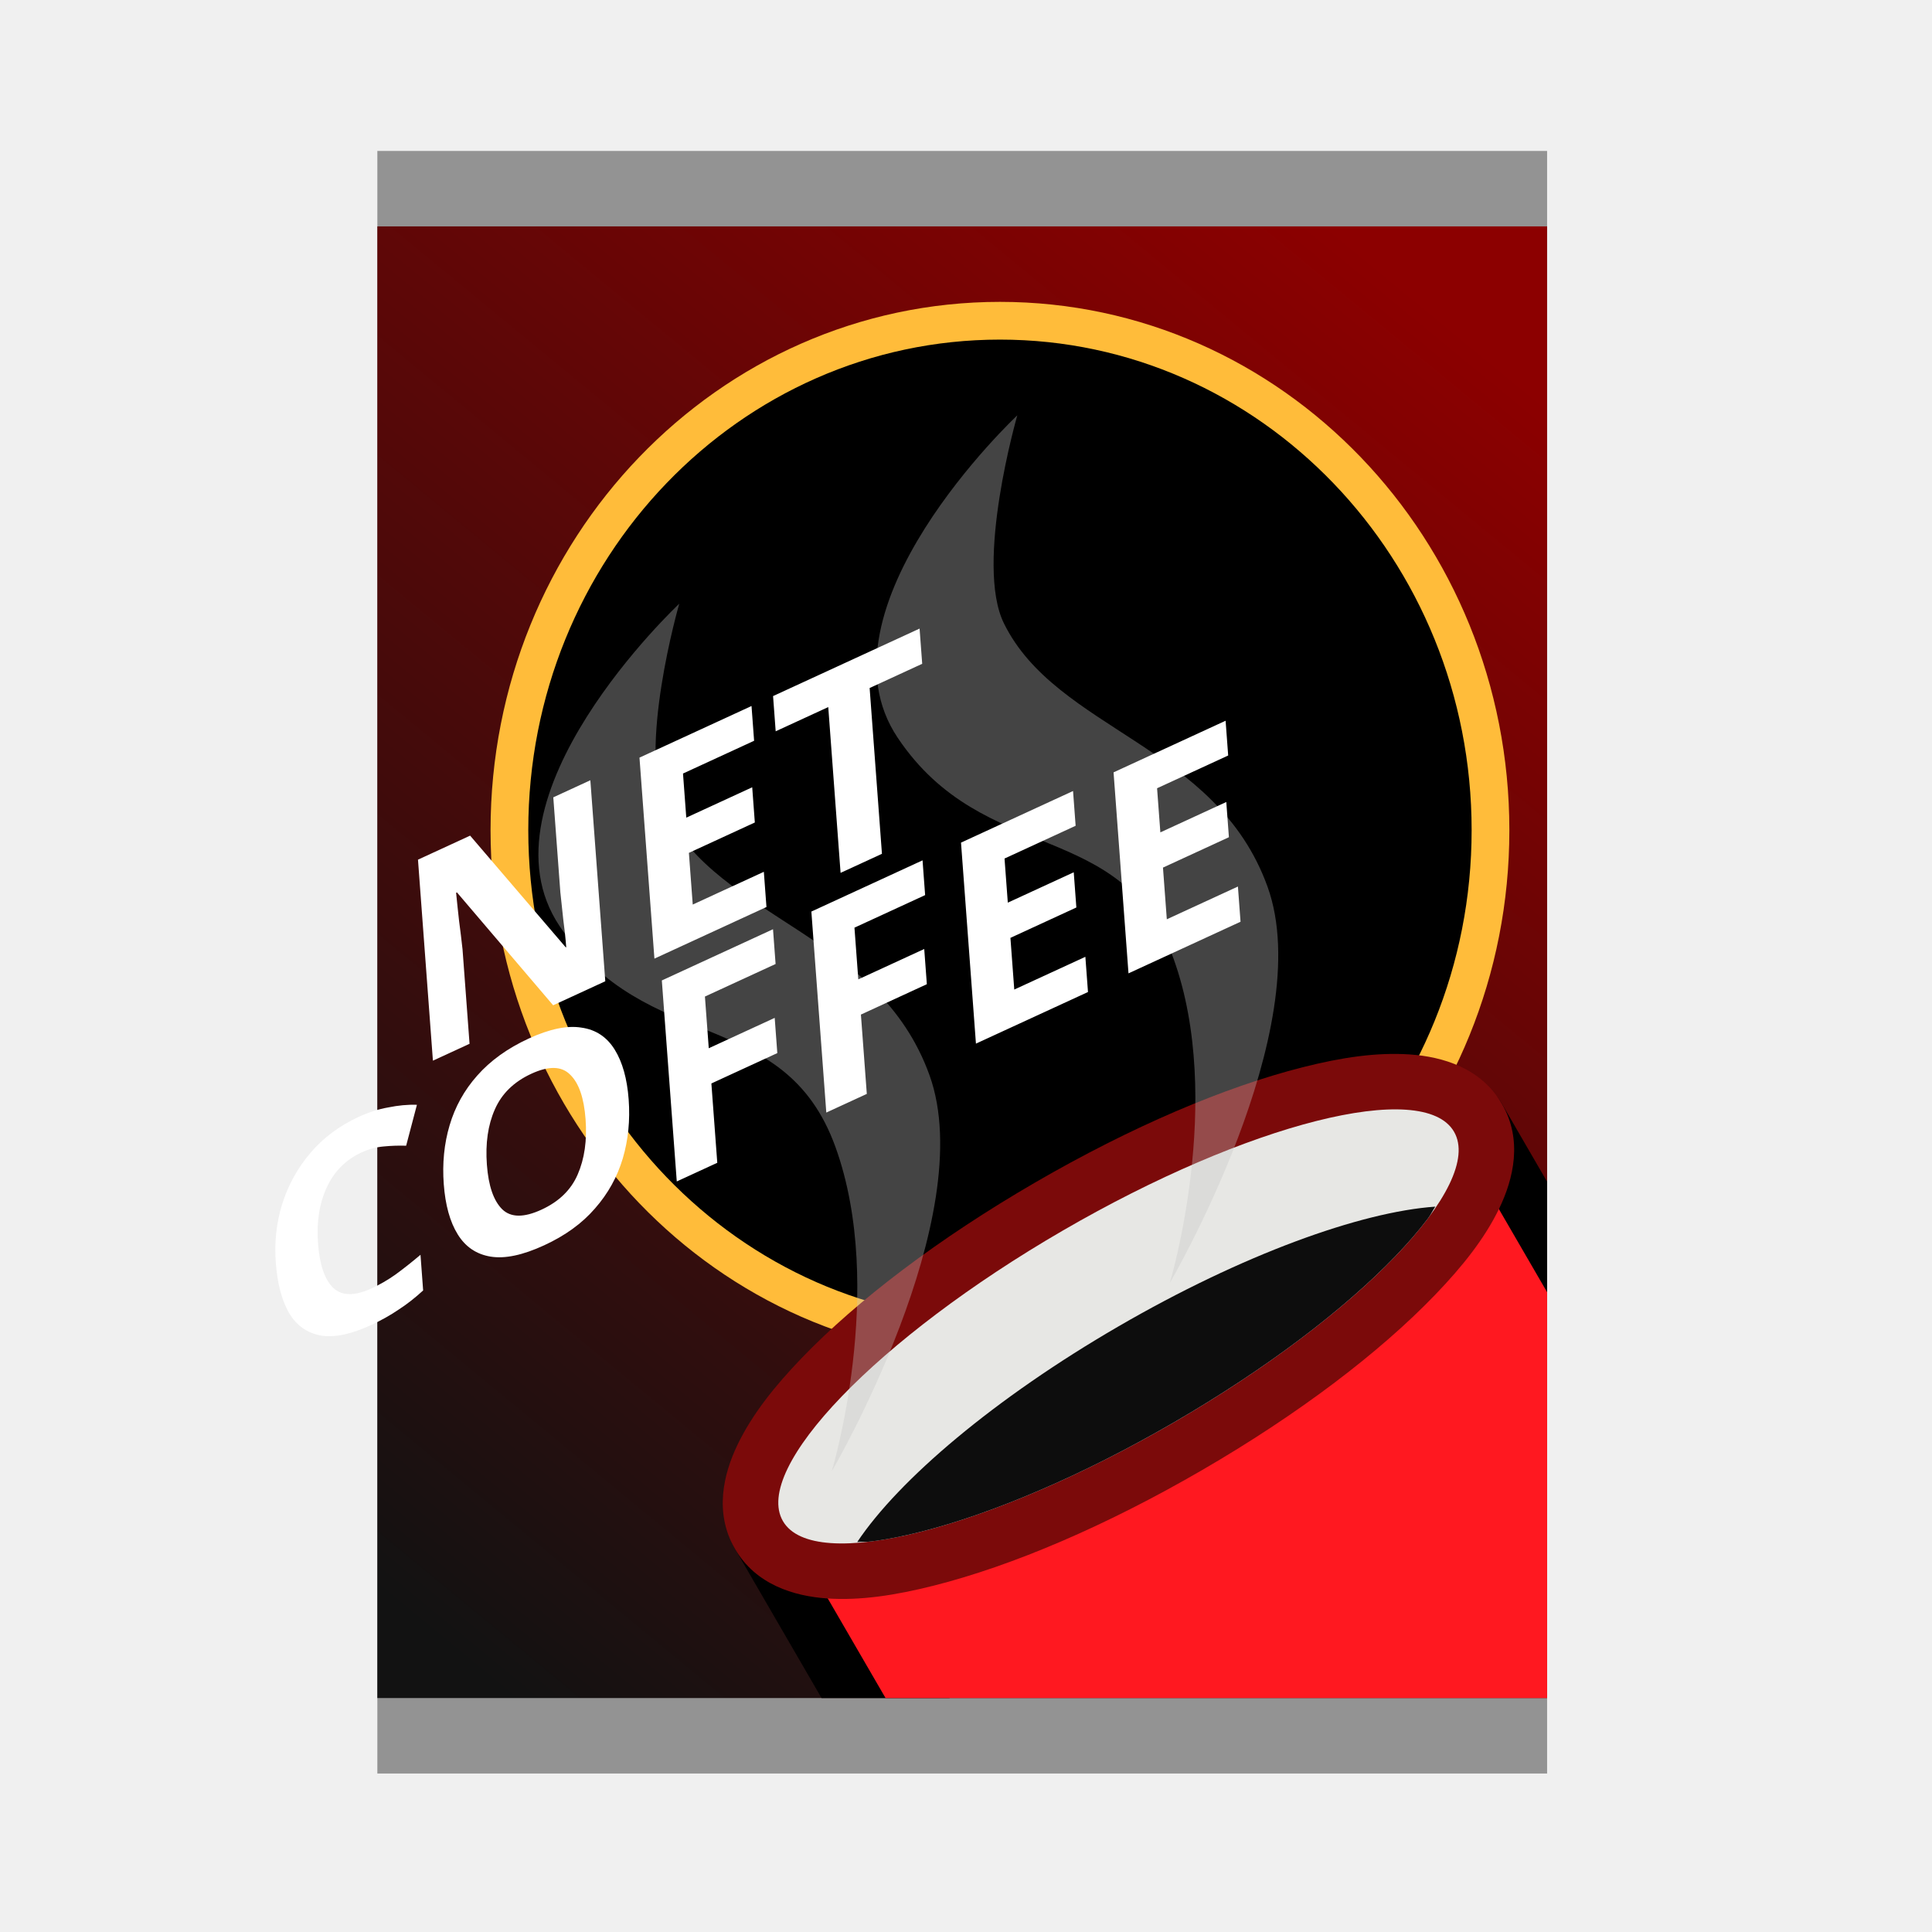
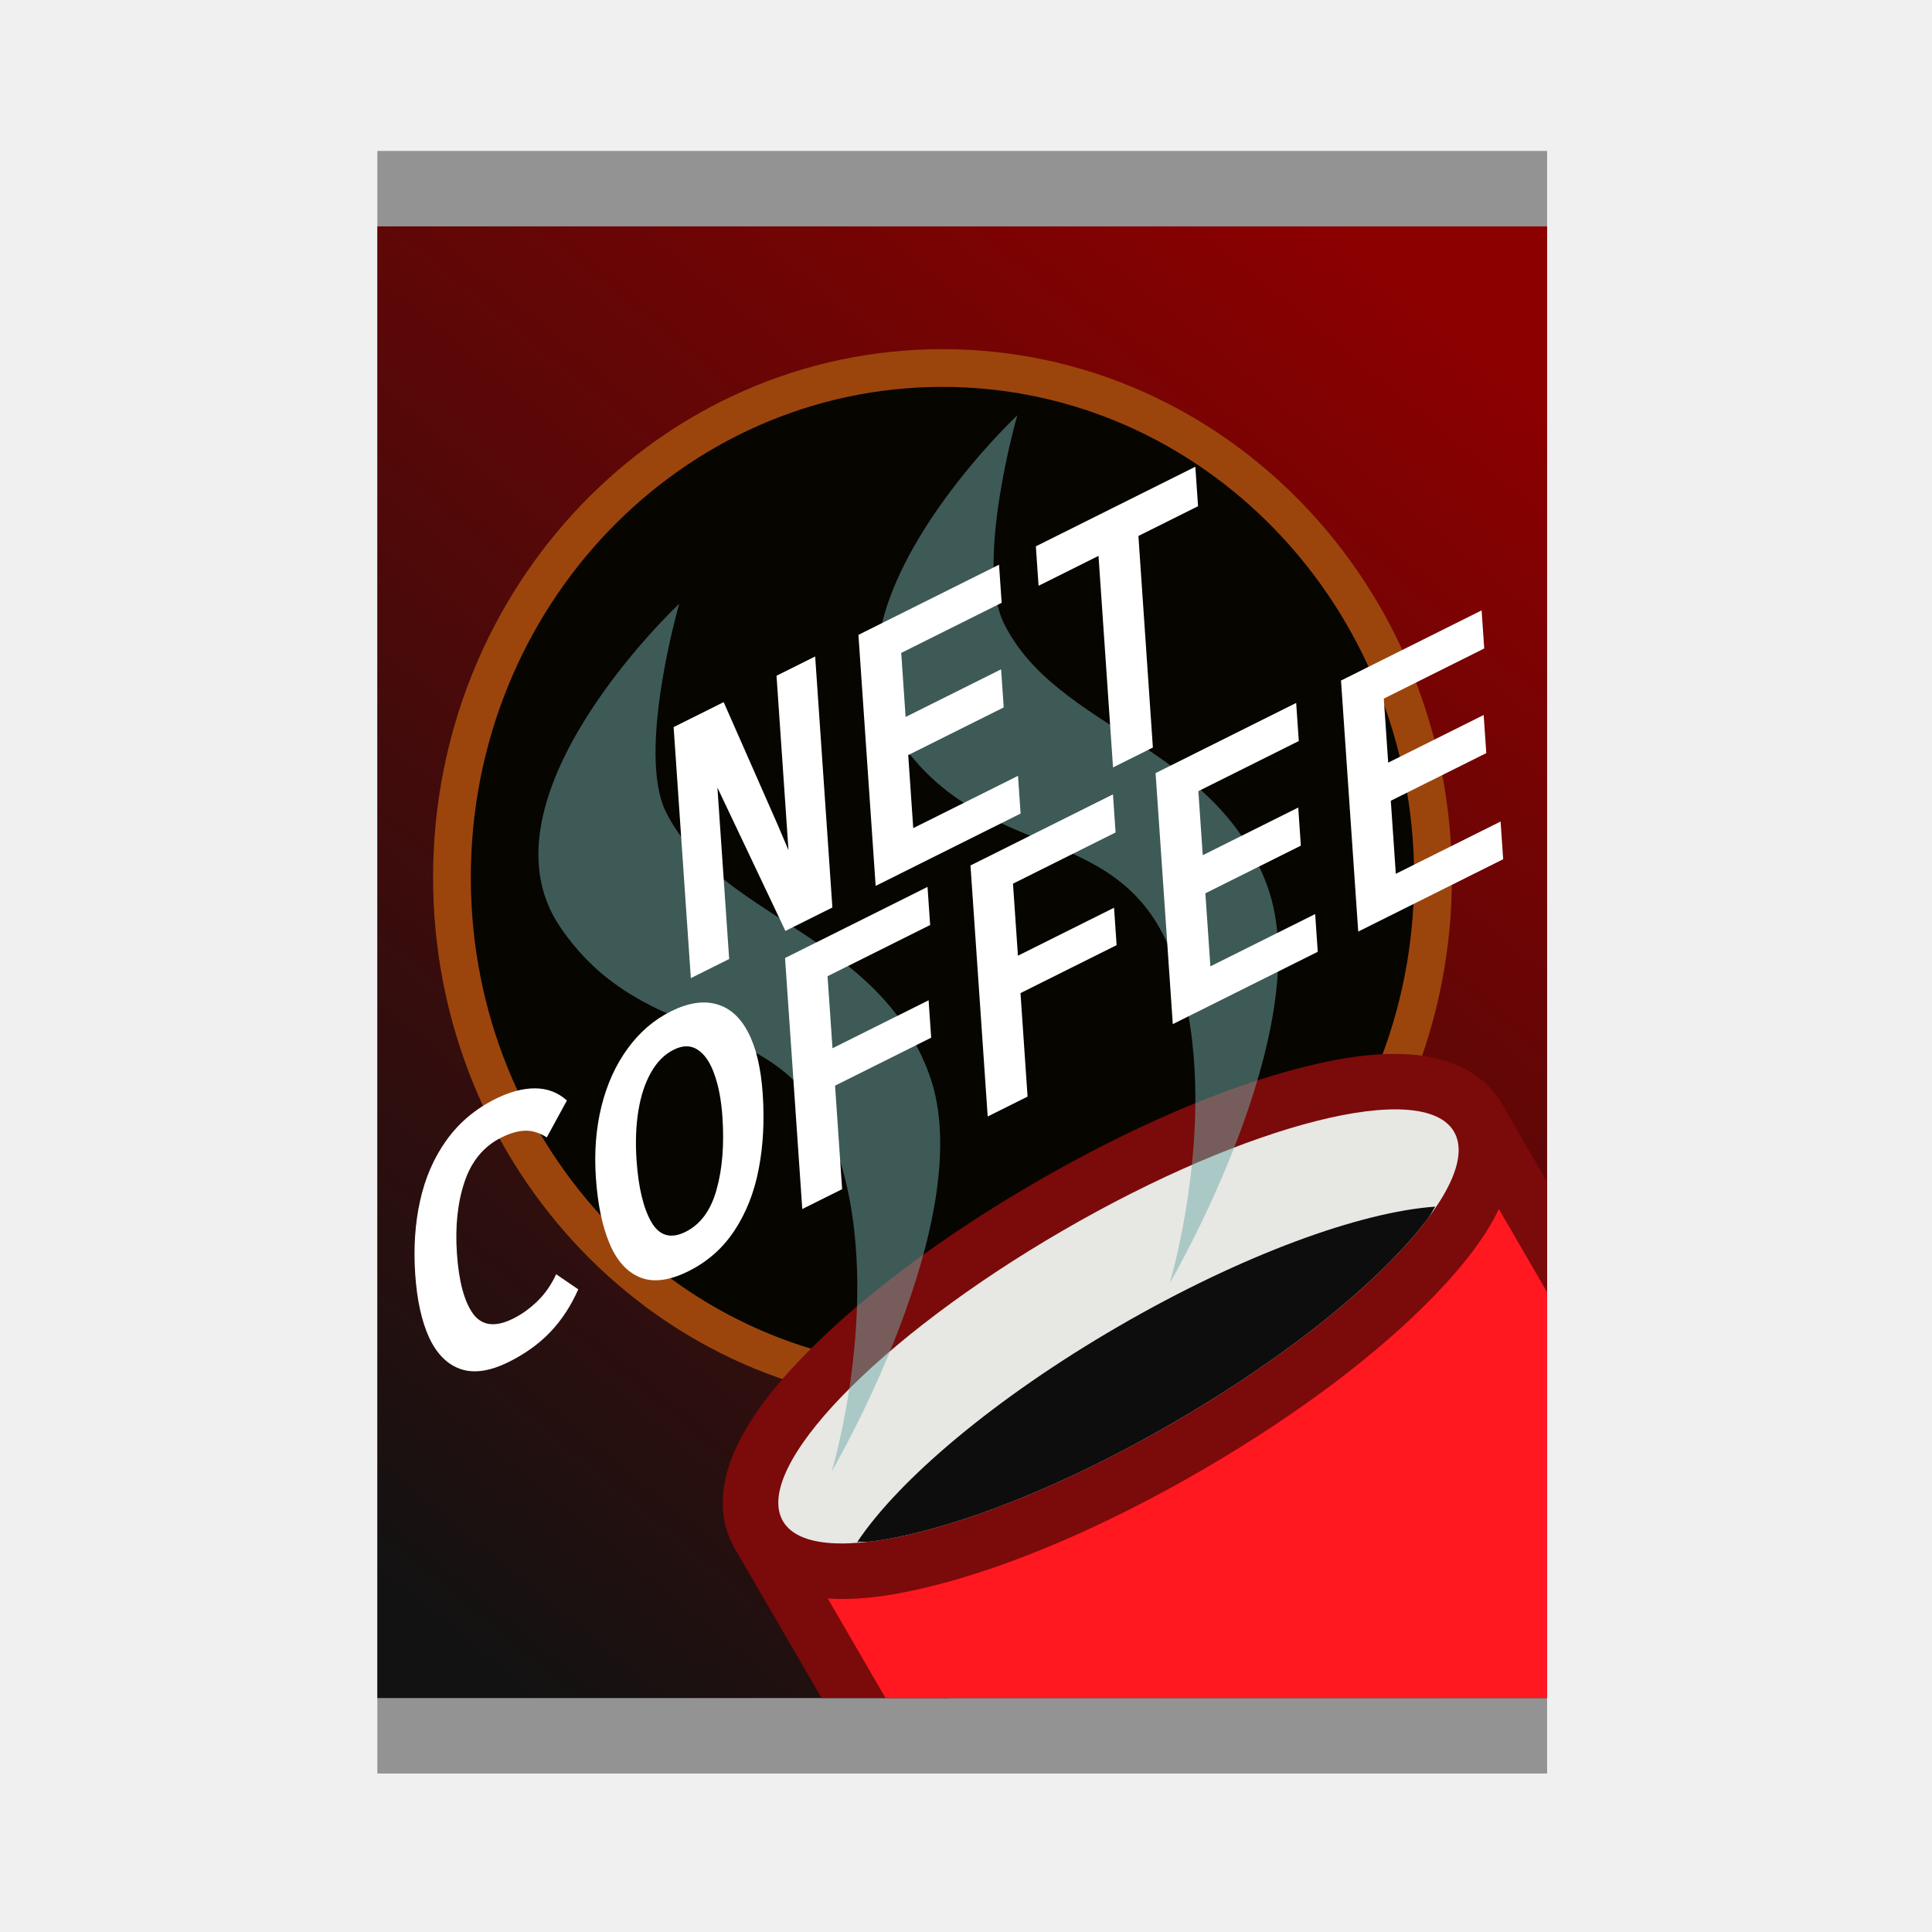
<svg xmlns="http://www.w3.org/2000/svg" xmlns:xlink="http://www.w3.org/1999/xlink" width="256" height="256" viewBox="0 0 67.733 67.733" version="1.1" id="svg8">
  <defs id="defs2">
    <linearGradient id="linearGradient2032">
      <stop style="stop-color:#121212;stop-opacity:1" offset="0" id="stop2028" />
      <stop style="stop-color:#8c0000;stop-opacity:1" offset="1" id="stop2030" />
    </linearGradient>
    <linearGradient xlink:href="#linearGradient2032" id="linearGradient2034" x1="14.552" y1="56.885" x2="51.594" y2="11.906" gradientUnits="userSpaceOnUse" />
  </defs>
  <g id="layer1">
    <rect style="fill:#939393;stroke-width:1.323;stroke-linecap:round;stroke-linejoin:round;stroke-dashoffset:3.501;paint-order:stroke markers fill;fill-opacity:1" id="rect831" width="41.01" height="56.885" x="13.229" y="5.292" />
    <rect style="fill:url(#linearGradient2034);fill-opacity:1;stroke-width:1.686;stroke-linecap:round;stroke-linejoin:round;stroke-dashoffset:3.501;paint-order:stroke markers fill" id="rect837" width="41.01" height="51.594" x="13.229" y="7.937" ry="0" />
-     <ellipse style="fill:#000000;fill-opacity:1;stroke:#ffbc3a;stroke-width:2.646;stroke-linecap:round;stroke-linejoin:round;stroke-dashoffset:3.501;paint-order:stroke markers fill;stroke-opacity:1" id="path1953" cx="35.057" cy="29.104" rx="16.536" ry="17.198" />
-     <path id="path2025" style="color:#000000;font-style:normal;font-variant:normal;font-weight:normal;font-stretch:normal;font-size:medium;line-height:normal;font-family:sans-serif;font-variant-ligatures:normal;font-variant-position:normal;font-variant-caps:normal;font-variant-numeric:normal;font-variant-alternates:normal;font-variant-east-asian:normal;font-feature-settings:normal;font-variation-settings:normal;text-indent:0;text-align:start;text-decoration:none;text-decoration-line:none;text-decoration-style:solid;text-decoration-color:#000000;letter-spacing:normal;word-spacing:normal;text-transform:none;writing-mode:lr-tb;direction:ltr;text-orientation:mixed;dominant-baseline:auto;baseline-shift:baseline;text-anchor:start;white-space:normal;shape-padding:0;shape-margin:0;inline-size:0;clip-rule:nonzero;display:inline;overflow:visible;visibility:visible;isolation:auto;mix-blend-mode:normal;color-interpolation:sRGB;color-interpolation-filters:linearRGB;solid-color:#000000;solid-opacity:1;vector-effect:none;fill:#000000;fill-opacity:1;fill-rule:nonzero;stroke:none;stroke-width:5.551;stroke-linecap:round;stroke-linejoin:round;stroke-miterlimit:4;stroke-dasharray:none;stroke-dashoffset:3.501;stroke-opacity:1;paint-order:stroke markers fill;color-rendering:auto;image-rendering:auto;shape-rendering:auto;text-rendering:auto;enable-background:accumulate;stop-color:#000000" d="M 108.859 225 L 125.83 225 L 113.775 204.221 L 190 160 L 205 185.855 L 205 156.58 L 199.02 146.271 A 7.344 7.344 0 0 0 188.988 143.604 L 100.055 195.197 A 7.344 7.344 0 0 0 97.391 205.23 L 108.859 225 z " transform="scale(0.2645833)" />
+     <ellipse style="fill:#070500;fill-opacity:1;stroke:#9b450d;stroke-width:2.646;stroke-linecap:round;stroke-linejoin:round;stroke-dashoffset:3.501;stroke-opacity:1;paint-order:stroke markers fill" id="path1953" cx="33.042" cy="30.762" rx="16.536" ry="17.198" />
+     <path id="path2025" style="color:#000000;font-style:normal;font-variant:normal;font-weight:normal;font-stretch:normal;font-size:medium;line-height:normal;font-family:sans-serif;font-variant-ligatures:normal;font-variant-position:normal;font-variant-caps:normal;font-variant-numeric:normal;font-variant-alternates:normal;font-variant-east-asian:normal;font-feature-settings:normal;font-variation-settings:normal;text-indent:0;text-align:start;text-decoration:none;text-decoration-line:none;text-decoration-style:solid;text-decoration-color:#000000;letter-spacing:normal;word-spacing:normal;text-transform:none;writing-mode:lr-tb;direction:ltr;text-orientation:mixed;dominant-baseline:auto;baseline-shift:baseline;text-anchor:start;white-space:normal;shape-padding:0;shape-margin:0;inline-size:0;clip-rule:nonzero;display:inline;overflow:visible;visibility:visible;isolation:auto;mix-blend-mode:normal;color-interpolation:sRGB;color-interpolation-filters:linearRGB;solid-color:#000000;solid-opacity:1;vector-effect:none;fill:#7b0a0a;fill-opacity:1;fill-rule:nonzero;stroke:none;stroke-width:5.551;stroke-linecap:round;stroke-linejoin:round;stroke-miterlimit:4;stroke-dasharray:none;stroke-dashoffset:3.501;stroke-opacity:1;paint-order:stroke markers fill;color-rendering:auto;image-rendering:auto;shape-rendering:auto;text-rendering:auto;enable-background:accumulate;stop-color:#000000" d="M 108.859 225 L 125.83 225 L 113.775 204.221 L 190 160 L 205 185.855 L 205 156.58 L 199.02 146.271 A 7.344 7.344 0 0 0 188.988 143.604 L 100.055 195.197 A 7.344 7.344 0 0 0 97.391 205.23 L 108.859 225 z " transform="scale(0.2645833)" />
    <path id="path2014" style="color:#000000;font-style:normal;font-variant:normal;font-weight:normal;font-stretch:normal;font-size:medium;line-height:normal;font-family:sans-serif;font-variant-ligatures:normal;font-variant-position:normal;font-variant-caps:normal;font-variant-numeric:normal;font-variant-alternates:normal;font-variant-east-asian:normal;font-feature-settings:normal;font-variation-settings:normal;text-indent:0;text-align:start;text-decoration:none;text-decoration-line:none;text-decoration-style:solid;text-decoration-color:#000000;letter-spacing:normal;word-spacing:normal;text-transform:none;writing-mode:lr-tb;direction:ltr;text-orientation:mixed;dominant-baseline:auto;baseline-shift:baseline;text-anchor:start;white-space:normal;shape-padding:0;shape-margin:0;inline-size:0;clip-rule:nonzero;display:inline;overflow:visible;visibility:visible;isolation:auto;mix-blend-mode:normal;color-interpolation:sRGB;color-interpolation-filters:linearRGB;solid-color:#000000;solid-opacity:1;vector-effect:none;fill:#ff1820;fill-opacity:1;fill-rule:nonzero;stroke:none;stroke-width:3.886;stroke-linecap:round;stroke-linejoin:round;stroke-miterlimit:4;stroke-dasharray:none;stroke-dashoffset:3.501;stroke-opacity:1;paint-order:stroke markers fill;color-rendering:auto;image-rendering:auto;shape-rendering:auto;text-rendering:auto;enable-background:accumulate;stop-color:#000000" d="M 31.046,59.531 H 54.24 V 45.303 l -2.289,-3.945 -23.529,13.65 z" />
    <path style="color:#000000;font-style:normal;font-variant:normal;font-weight:normal;font-stretch:normal;font-size:medium;line-height:normal;font-family:sans-serif;font-variant-ligatures:normal;font-variant-position:normal;font-variant-caps:normal;font-variant-numeric:normal;font-variant-alternates:normal;font-variant-east-asian:normal;font-feature-settings:normal;font-variation-settings:normal;text-indent:0;text-align:start;text-decoration:none;text-decoration-line:none;text-decoration-style:solid;text-decoration-color:#000000;letter-spacing:normal;word-spacing:normal;text-transform:none;writing-mode:lr-tb;direction:ltr;text-orientation:mixed;dominant-baseline:auto;baseline-shift:baseline;text-anchor:start;white-space:normal;shape-padding:0;shape-margin:0;inline-size:0;clip-rule:nonzero;display:inline;overflow:visible;visibility:visible;isolation:auto;mix-blend-mode:normal;color-interpolation:sRGB;color-interpolation-filters:linearRGB;solid-color:#000000;solid-opacity:1;vector-effect:none;fill:#7b0a0a;fill-opacity:1;fill-rule:nonzero;stroke:none;stroke-width:1.469;stroke-linecap:round;stroke-linejoin:round;stroke-miterlimit:4;stroke-dasharray:none;stroke-dashoffset:3.501;stroke-opacity:1;paint-order:stroke markers fill;color-rendering:auto;image-rendering:auto;shape-rendering:auto;text-rendering:auto;enable-background:accumulate;stop-color:#000000" d="m 36.285,41.46 c -3.378,1.96 -6.213,4.111 -8.17,6.142 -0.979,1.016 -1.747,1.992 -2.252,3.035 -0.505,1.043 -0.827,2.405 -0.096,3.664 0.73,1.259 2.074,1.658 3.23,1.738 1.156,0.079 2.383,-0.106 3.751,-0.452 2.735,-0.691 6.009,-2.083 9.388,-4.043 3.378,-1.96 6.215,-4.113 8.172,-6.144 0.979,-1.016 1.746,-1.988 2.251,-3.031 0.505,-1.043 0.828,-2.409 0.097,-3.668 -0.73,-1.259 -2.075,-1.655 -3.231,-1.734 -1.156,-0.079 -2.382,0.102 -3.75,0.448 -2.735,0.691 -6.012,2.085 -9.39,4.045 z m 1.95,3.362 c 3.119,-1.809 6.163,-3.075 8.392,-3.638 1.003,-0.253 1.755,-0.315 2.279,-0.307 -0.253,0.458 -0.679,1.083 -1.397,1.828 -1.595,1.655 -4.205,3.67 -7.324,5.479 -3.119,1.809 -6.161,3.074 -8.39,3.637 -1.003,0.253 -1.757,0.313 -2.281,0.305 0.253,-0.458 0.68,-1.081 1.398,-1.826 1.595,-1.655 4.203,-3.669 7.322,-5.478 z" id="path1961" />
    <path style="color:#000000;font-style:normal;font-variant:normal;font-weight:normal;font-stretch:normal;font-size:medium;line-height:normal;font-family:sans-serif;font-variant-ligatures:normal;font-variant-position:normal;font-variant-caps:normal;font-variant-numeric:normal;font-variant-alternates:normal;font-variant-east-asian:normal;font-feature-settings:normal;font-variation-settings:normal;text-indent:0;text-align:start;text-decoration:none;text-decoration-line:none;text-decoration-style:solid;text-decoration-color:#000000;letter-spacing:normal;word-spacing:normal;text-transform:none;writing-mode:lr-tb;direction:ltr;text-orientation:mixed;dominant-baseline:auto;baseline-shift:baseline;text-anchor:start;white-space:normal;shape-padding:0;shape-margin:0;inline-size:0;clip-rule:nonzero;display:inline;overflow:visible;visibility:visible;isolation:auto;mix-blend-mode:normal;color-interpolation:sRGB;color-interpolation-filters:linearRGB;solid-color:#000000;solid-opacity:1;vector-effect:none;fill:#e7e7e4;fill-opacity:1;fill-rule:nonzero;stroke:none;stroke-width:3.886;stroke-linecap:round;stroke-linejoin:round;stroke-miterlimit:4;stroke-dasharray:none;stroke-dashoffset:3.501;stroke-opacity:1;paint-order:stroke markers fill;color-rendering:auto;image-rendering:auto;shape-rendering:auto;text-rendering:auto;enable-background:accumulate;stop-color:#000000" d="m 50.976,39.677 c 1.077,1.856 -3.317,6.417 -9.814,10.186 -6.497,3.769 -12.638,5.32 -13.714,3.464 -1.077,-1.856 3.317,-6.417 9.814,-10.186 6.497,-3.769 12.638,-5.32 13.714,-3.464 z" id="path1963" />
-     <path style="fill:#c4c4c4;fill-opacity:0.347;stroke:none;stroke-width:0.265px;stroke-linecap:butt;stroke-linejoin:miter;stroke-opacity:1" d="m 23.812,21.167 c 0,0 -7.23,6.777 -4.19,11.306 3.04,4.529 7.873,2.764 9.669,7.742 1.795,4.978 -0.132,11.37 -0.132,11.37 0,0 5.222,-8.915 3.427,-13.893 -1.795,-4.978 -7.392,-5.478 -9.241,-9.231 -1.034,-2.099 0.468,-7.293 0.468,-7.293 z" id="path2036" />
    <path id="path2002" style="color:#000000;font-style:normal;font-variant:normal;font-weight:normal;font-stretch:normal;font-size:medium;line-height:normal;font-family:sans-serif;font-variant-ligatures:normal;font-variant-position:normal;font-variant-caps:normal;font-variant-numeric:normal;font-variant-alternates:normal;font-variant-east-asian:normal;font-feature-settings:normal;font-variation-settings:normal;text-indent:0;text-align:start;text-decoration:none;text-decoration-line:none;text-decoration-style:solid;text-decoration-color:#000000;letter-spacing:normal;word-spacing:normal;text-transform:none;writing-mode:lr-tb;direction:ltr;text-orientation:mixed;dominant-baseline:auto;baseline-shift:baseline;text-anchor:start;white-space:normal;shape-padding:0;shape-margin:0;inline-size:0;clip-rule:nonzero;display:inline;overflow:visible;visibility:visible;isolation:auto;mix-blend-mode:normal;color-interpolation:sRGB;color-interpolation-filters:linearRGB;solid-color:#000000;solid-opacity:1;vector-effect:none;fill:#0d0d0d;fill-opacity:1;fill-rule:nonzero;stroke:none;stroke-width:3.886;stroke-linecap:round;stroke-linejoin:round;stroke-miterlimit:4;stroke-dasharray:none;stroke-dashoffset:3.501;stroke-opacity:1;paint-order:stroke markers fill;color-rendering:auto;image-rendering:auto;shape-rendering:auto;text-rendering:auto;enable-background:accumulate;stop-color:#000000" d="m 30.054,54.061 c 0.17,-0.012 0.31,0.003 0.493,-0.02 0.527,-0.066 1.105,-0.18 1.725,-0.337 1.241,-0.313 2.651,-0.802 4.158,-1.449 1.506,-0.646 3.108,-1.45 4.732,-2.393 1.624,-0.942 3.117,-1.934 4.426,-2.92 1.309,-0.987 2.433,-1.969 3.321,-2.89 0.444,-0.461 0.83,-0.907 1.149,-1.331 0.111,-0.148 0.167,-0.276 0.262,-0.418 -2.618,0.182 -6.765,1.678 -11.108,4.198 -4.344,2.52 -7.701,5.376 -9.158,7.559 z" />
-     <path style="fill:#c4c4c4;fill-opacity:0.347;stroke:none;stroke-width:0.265px;stroke-linecap:butt;stroke-linejoin:miter;stroke-opacity:1" d="m 35.664,14.562 c 0,0 -7.23,6.777 -4.19,11.306 3.04,4.529 7.873,2.764 9.669,7.742 1.795,4.978 -0.132,11.37 -0.132,11.37 0,0 5.222,-8.915 3.427,-13.893 -1.795,-4.978 -7.392,-5.478 -9.241,-9.231 -1.034,-2.099 0.468,-7.293 0.468,-7.293 z" id="path2038" />
-     <text xml:space="preserve" style="font-weight:bold;font-size:9.878px;line-height:0.8;font-family:JuliaMono;-inkscape-font-specification:'JuliaMono, Bold';text-align:center;text-anchor:middle;fill:#ffffff;fill-opacity:1;stroke-width:0.265;" x="30.153" y="42.717" id="text1949" transform="matrix(0.9668986,-0.4454252,0.07431407,1,0,0)">
-       <tspan id="tspan1947" x="30.153" y="42.717" style="font-size:9.878px;text-align:center;text-anchor:middle;fill:#ffffff;fill-opacity:1;stroke-width:0.265;">NET</tspan>
-       <tspan x="30.153" y="50.62" style="font-size:9.878px;text-align:center;text-anchor:middle;fill:#ffffff;fill-opacity:1;stroke-width:0.265;" id="tspan1951">COFFEE</tspan>
-     </text>
+     <path style="fill:#71acaa;fill-opacity:0.515;stroke:none;stroke-width:0.265px;stroke-linecap:butt;stroke-linejoin:miter;stroke-opacity:1" d="m 23.812,21.167 c 0,0 -7.23,6.777 -4.19,11.306 3.04,4.529 7.873,2.764 9.669,7.742 1.795,4.978 -0.132,11.37 -0.132,11.37 0,0 5.222,-8.915 3.427,-13.893 -1.795,-4.978 -7.392,-5.478 -9.241,-9.231 -1.034,-2.099 0.468,-7.293 0.468,-7.293 z" id="path2036" />
+     <path style="fill:#71acaa;fill-opacity:0.515;stroke:none;stroke-width:0.265px;stroke-linecap:butt;stroke-linejoin:miter;stroke-opacity:1" d="m 35.664,14.562 c 0,0 -7.23,6.777 -4.19,11.306 3.04,4.529 7.873,2.764 9.669,7.742 1.795,4.978 -0.132,11.37 -0.132,11.37 0,0 5.222,-8.915 3.427,-13.893 -1.795,-4.978 -7.392,-5.478 -9.241,-9.231 -1.034,-2.099 0.468,-7.293 0.468,-7.293 z" id="path2038" />
+     <g aria-label="NET COFFEE" transform="matrix(1.096858,-0.5474147,0.08430251,1.228971,-3.461625,-6.188257)" id="text1949" style="font-weight:bold;font-size:9.878px;line-height:0.8;font-family:JuliaMono;-inkscape-font-specification:'JuliaMono, Bold';text-align:center;text-anchor:middle;fill:#ffffff;fill-opacity:1;stroke-width:0.265">
+       <path d="m 23.179,42.717 h -1.225 v -7.161 h 1.6 l 1.403,4.109 0.286,0.869 v -4.978 h 1.235 v 7.161 h -1.501 l -1.798,-4.89 z" style="font-size:9.878px;text-align:center;text-anchor:middle;fill:#ffffff;fill-opacity:1;stroke-width:0.265" id="path2058" />
+       <path d="m 32.494,42.717 h -4.633 v -7.161 h 4.494 v 1.087 h -3.21 v 1.827 h 3.052 v 1.087 h -3.052 v 2.084 h 3.349 z" style="font-size:9.878px;text-align:center;text-anchor:middle;fill:#ffffff;fill-opacity:1;stroke-width:0.265" id="path2060" />
+       <path d="m 36.722,42.717 h -1.274 v -6.035 h -1.916 v -1.126 h 5.097 v 1.126 h -1.906 z" style="font-size:9.878px;text-align:center;text-anchor:middle;fill:#ffffff;fill-opacity:1;stroke-width:0.265" id="path2062" />
+       <path d="m 15.514,50.797 q -0.894,0 -1.501,-0.464 -0.607,-0.469 -0.909,-1.304 -0.296,-0.835 -0.296,-1.936 0,-1.126 0.306,-1.961 0.306,-0.84 0.938,-1.304 0.637,-0.469 1.6,-0.469 0.687,0 1.25,0.252 0.568,0.252 0.963,0.775 l -0.701,0.741 q -0.326,-0.346 -0.657,-0.484 -0.331,-0.138 -0.746,-0.138 -0.84,0 -1.23,0.711 -0.39,0.711 -0.39,1.877 0,1.19 0.37,1.882 0.375,0.687 1.23,0.687 0.415,0 0.79,-0.148 0.375,-0.148 0.632,-0.484 l 0.652,0.721 q -0.385,0.528 -0.948,0.79 -0.558,0.257 -1.353,0.257 z" style="font-size:9.878px;text-align:center;text-anchor:middle;fill:#ffffff;fill-opacity:1;stroke-width:0.265" id="path2064" />
+       <path d="m 21.263,50.768 q -0.914,0 -1.511,-0.494 -0.593,-0.494 -0.874,-1.358 -0.282,-0.864 -0.282,-2 0,-1.087 0.321,-1.887 0.326,-0.805 0.929,-1.235 0.603,-0.435 1.417,-0.435 0.82,0 1.422,0.425 0.603,0.42 0.924,1.215 0.321,0.795 0.321,1.897 0,1.146 -0.282,2.015 -0.277,0.869 -0.874,1.363 -0.593,0.494 -1.511,0.494 z m -0.01,-1.126 q 0.716,0 1.047,-0.736 0.336,-0.736 0.336,-1.931 0,-0.711 -0.158,-1.279 -0.153,-0.573 -0.459,-0.904 -0.306,-0.336 -0.746,-0.336 -0.445,0 -0.756,0.321 -0.311,0.316 -0.469,0.889 -0.158,0.568 -0.158,1.329 0,1.161 0.326,1.906 0.331,0.741 1.037,0.741 z" style="font-size:9.878px;text-align:center;text-anchor:middle;fill:#ffffff;fill-opacity:1;stroke-width:0.265" id="path2066" />
+       <path d="m 26.182,50.62 h -1.274 v -7.161 h 4.554 v 1.087 h -3.279 v 2.055 h 3.072 v 1.067 h -3.072 z" style="font-size:9.878px;text-align:center;text-anchor:middle;fill:#ffffff;fill-opacity:1;stroke-width:0.265" id="path2068" />
+       <path d="m 32.109,50.62 h -1.274 v -7.161 h 4.554 v 1.087 h -3.279 v 2.055 h 3.072 v 1.067 h -3.072 z" style="font-size:9.878px;text-align:center;text-anchor:middle;fill:#ffffff;fill-opacity:1;stroke-width:0.265" id="path2070" />
+       <path d="m 41.384,50.62 h -4.633 v -7.161 h 4.494 v 1.087 h -3.21 v 1.827 h 3.052 v 1.087 h -3.052 v 2.084 h 3.349 z" style="font-size:9.878px;text-align:center;text-anchor:middle;fill:#ffffff;fill-opacity:1;stroke-width:0.265" id="path2072" />
+       <path d="m 47.311,50.62 h -4.633 v -7.161 h 4.494 v 1.087 h -3.21 v 1.827 h 3.052 v 1.087 h -3.052 v 2.084 h 3.349 z" style="font-size:9.878px;text-align:center;text-anchor:middle;fill:#ffffff;fill-opacity:1;stroke-width:0.265" id="path2074" />
+     </g>
  </g>
</svg>
